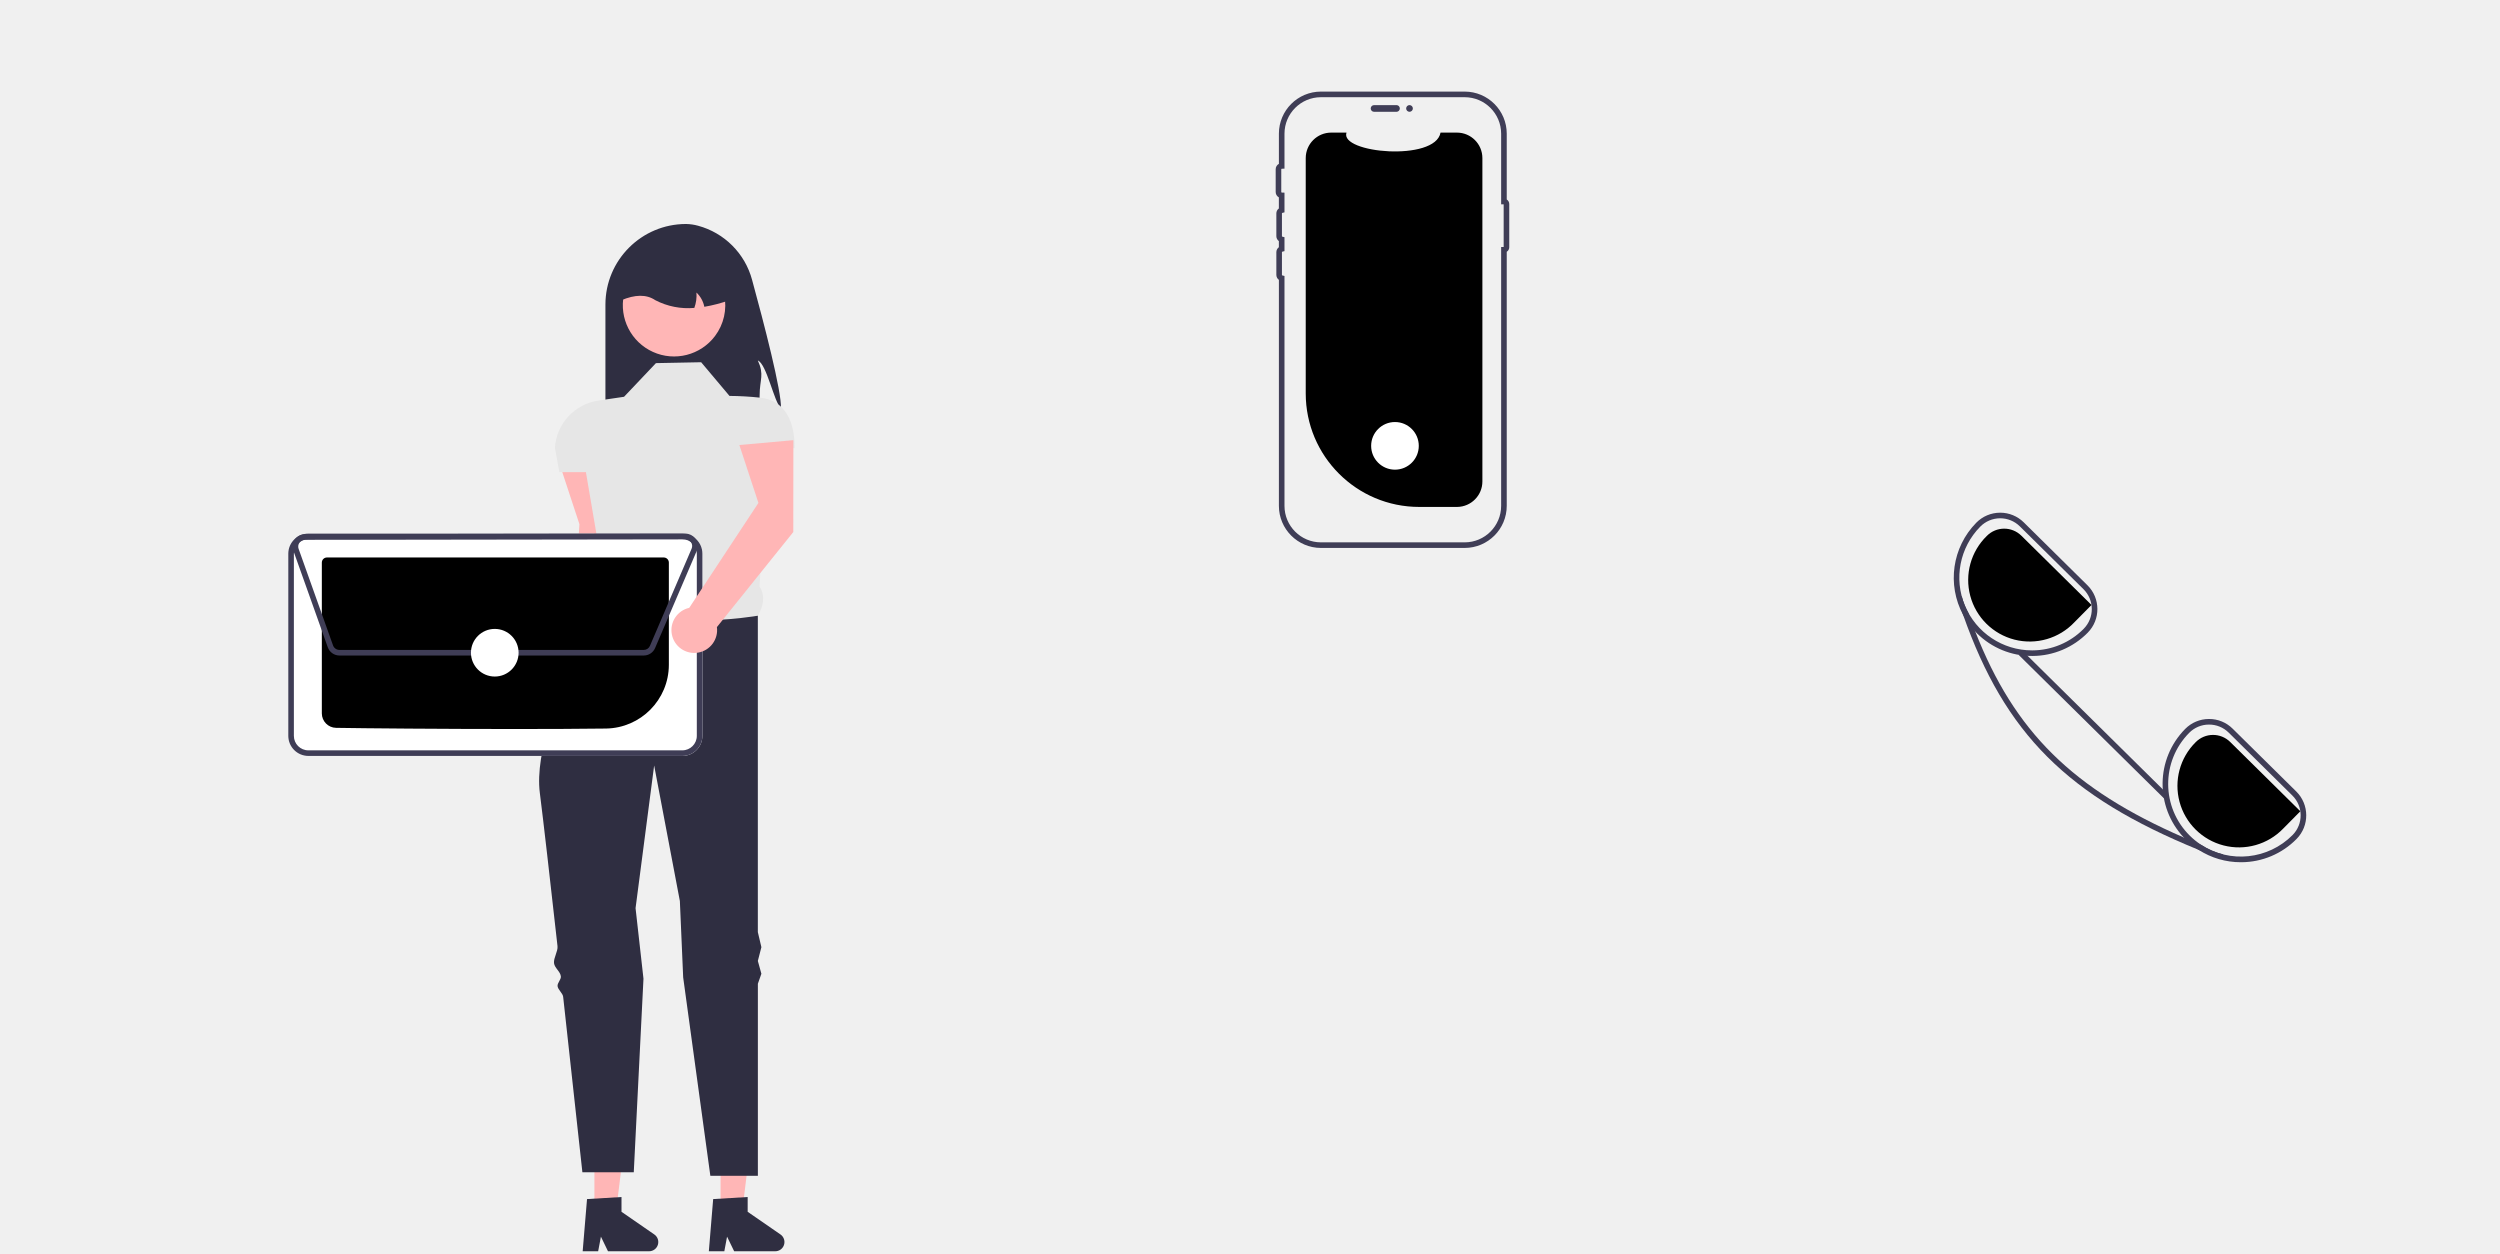
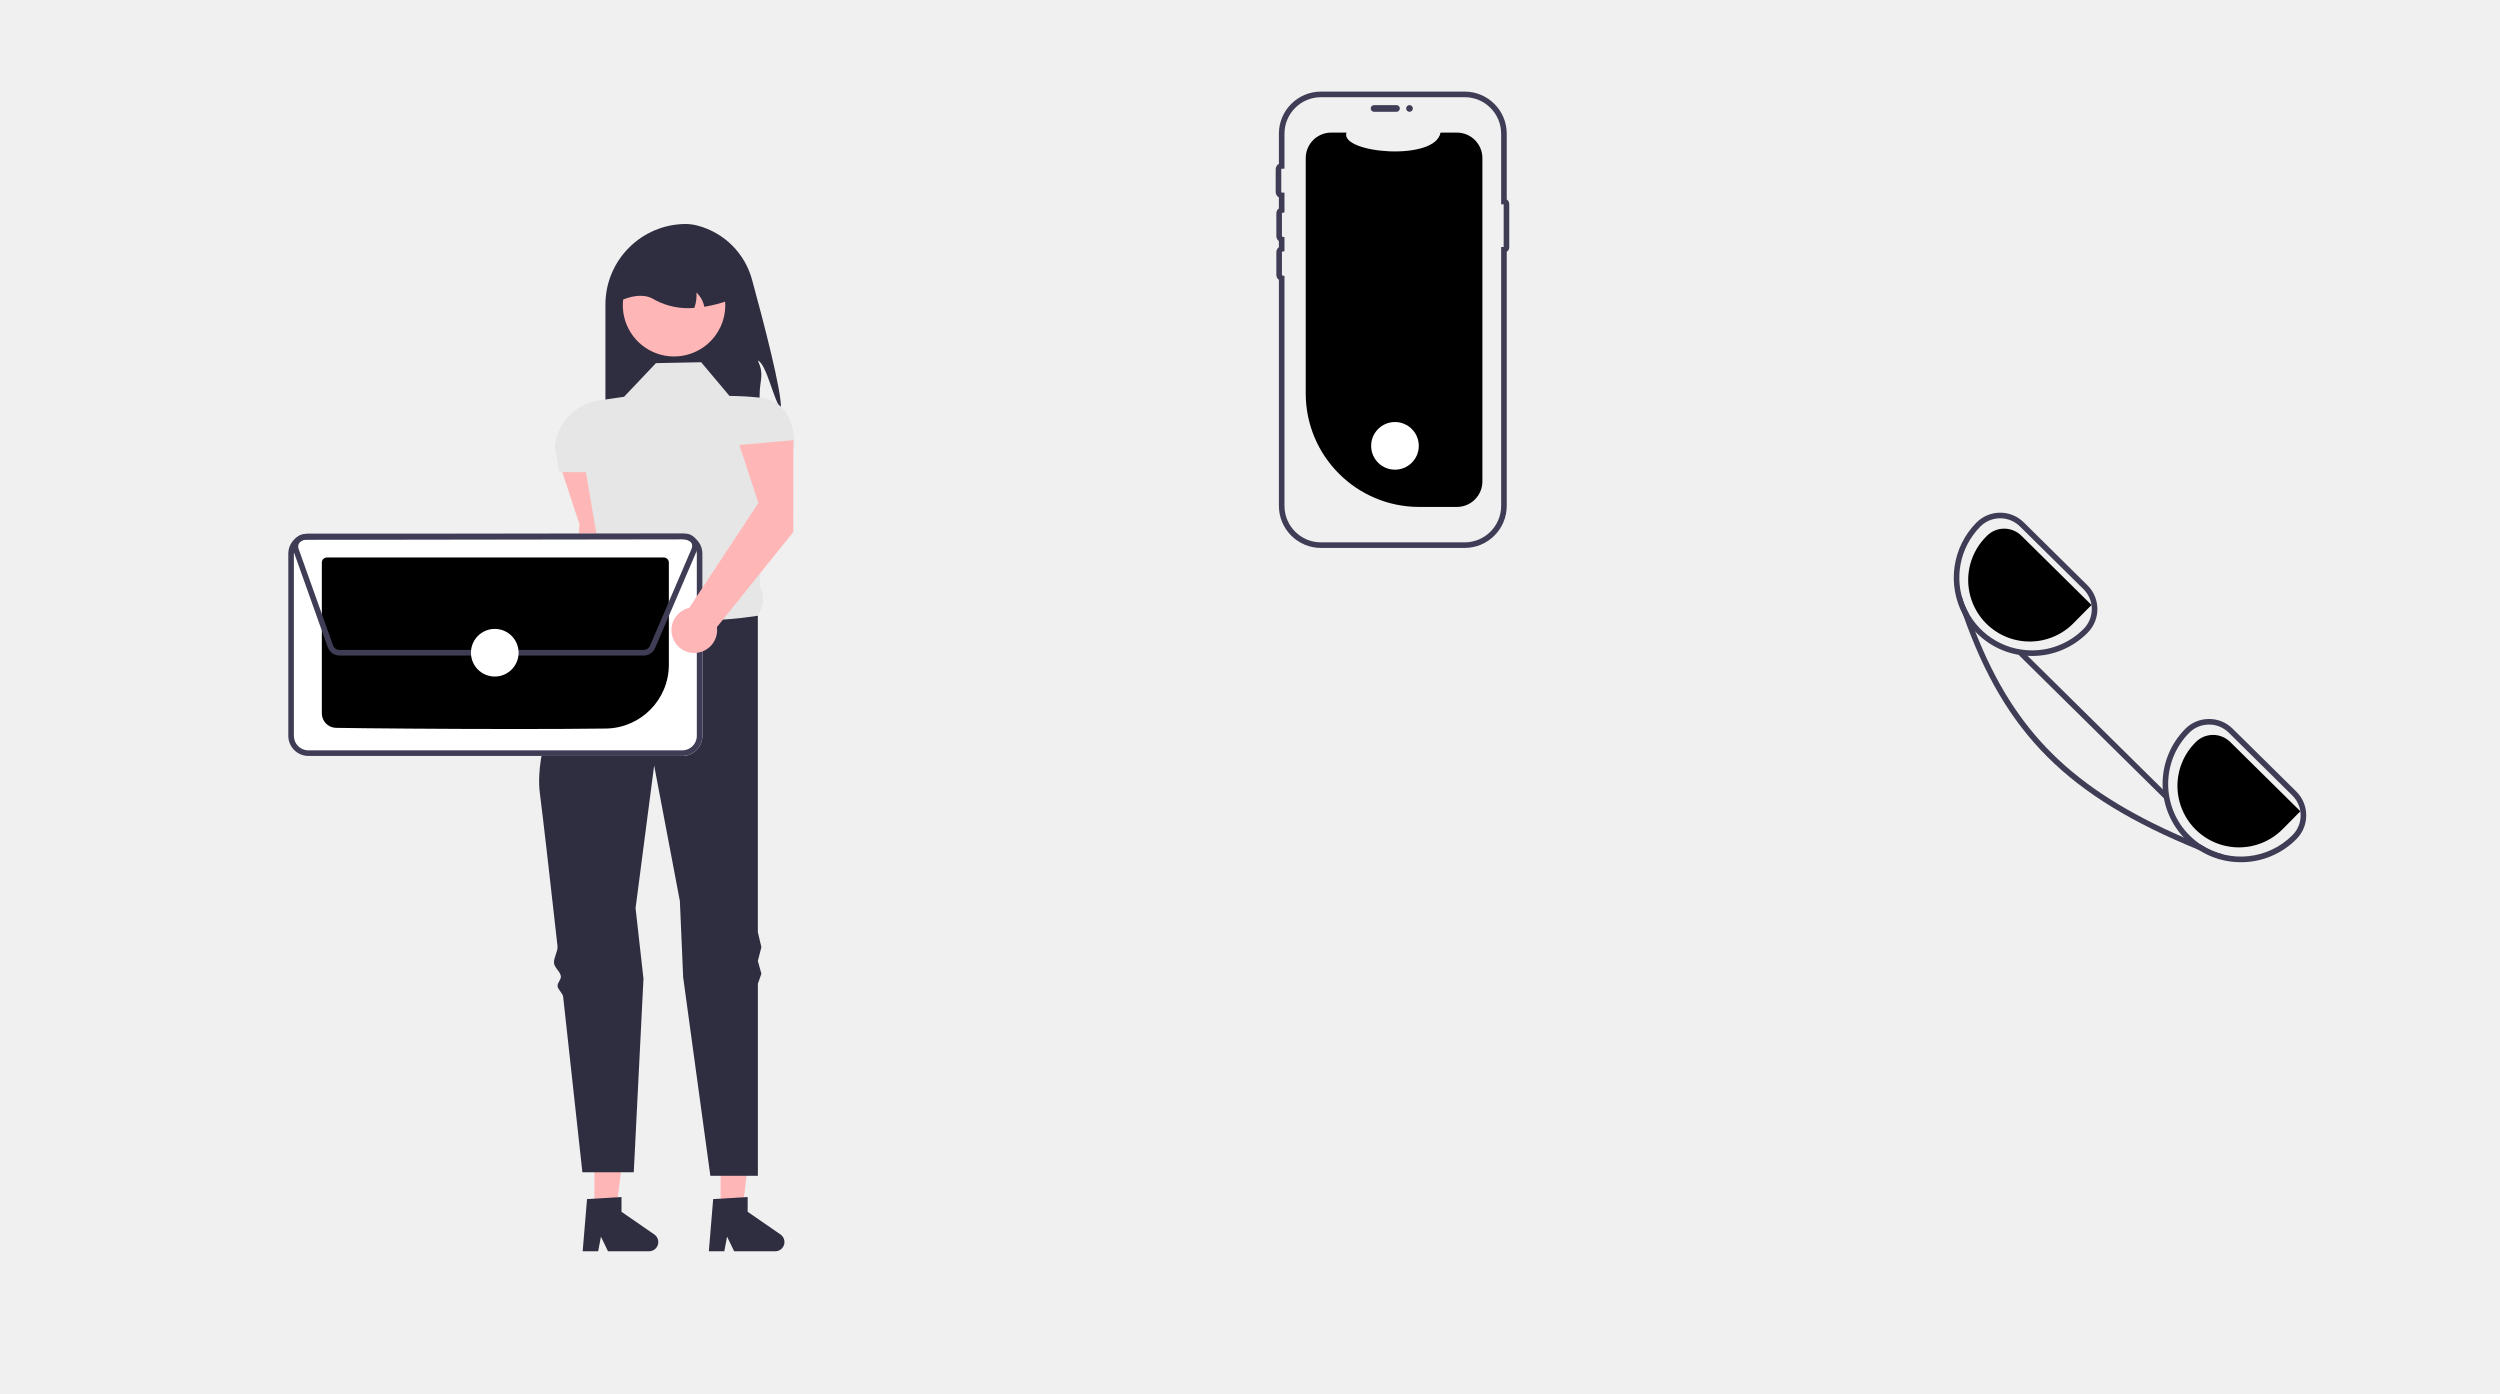
- <svg xmlns="http://www.w3.org/2000/svg" viewBox="0 0 894.25 448.28">
+ <svg xmlns="http://www.w3.org/2000/svg" viewBox="0 0 894.25 498.28">
  <path fill="#f0f0f0" d="M294.5 448.28q-40.48 0-80.83-1.45c-38.45-1.38-78.2-2.8-115.14-23.3-25.85-14.33-48.74-37.32-66.2-66.5a223.77 223.77 0 0 1-25.36-63.6 261.48 261.48 0 0 1 .95-123.78 219.83 219.83 0 0 1 14.74-40.4C49.6 73.45 98.75 36 157.49 26.49a6.8 6.8 0 0 1 1.46-.03c.26.02.53.03.8.02l.34-.11a16.88 16.88 0 0 1 2.72-.7c90.6-13.49 186.37 13.8 276.95 78.91 70.05 50.36 162.87 77.47 283.78 82.9l1.72.08c33.66 1.94 66.22 15.81 94.16 40.14 27.58 24 48.29 56.03 59.89 92.62a209.3 209.3 0 0 1 3.88 13.8 26.04 26.04 0 0 1-6.94 24.7l-.3.31c-.73.72-1.49 1.41-2.27 2.06l-.92.75c-7.72 6.37-13.83 11.4-21.13 15.3a64.98 64.98 0 0 1-15.42 5.82 2270.01 2270.01 0 0 1-88.94 19.8 2338.77 2338.77 0 0 1-175.05 28.37 2269.14 2269.14 0 0 1-277.73 17.05ZM158.25 28.44a3.5 3.5 0 0 0-.54.03C99.53 37.9 50.85 74.97 24.18 130.22a217.62 217.62 0 0 0-14.6 40 259.19 259.19 0 0 0-.94 122.68 221.62 221.62 0 0 0 25.13 63c17.28 28.88 39.94 51.65 65.51 65.83 36.62 20.3 76.18 21.73 114.44 23.1a2266.31 2266.31 0 0 0 358.31-15.6 2337.25 2337.25 0 0 0 174.94-28.34c29.53-5.95 59.43-12.6 88.88-19.79a63.36 63.36 0 0 0 15.05-5.67c7.15-3.83 13.2-8.81 20.85-15.12l.92-.75a31.7 31.7 0 0 0 1.96-1.76l.18-.2c6.29-6.33 8.73-14.7 6.7-22.93a206.85 206.85 0 0 0-3.84-13.66c-23.69-74.75-84.97-127.57-152.5-131.45l-1.7-.09c-55.23-2.48-103.56-9.34-147.75-20.99-52.75-13.9-98.8-34.83-136.88-62.2-90.24-64.86-185.6-92.05-275.8-78.63a15.47 15.47 0 0 0-2.49.65l-.62.17a9.37 9.37 0 0 1-1.06-.01l-.6-.02Z" />
  <path fill="#2f2e41" d="M279.33 146.06c-2.5-2.4-5.06-15.77-8.25-17.12 2.39 5.27.66 6.66.64 12.44a39.12 39.12 0 0 1-1.14 9.75h-54.02v-42.16a28.85 28.85 0 0 1 28.85-28.85 17.21 17.21 0 0 1 4.27.62 27.43 27.43 0 0 1 19.35 19.4c4.12 15.06 10.67 40.12 10.3 45.92Z" />
  <path fill="#ffb6b6" d="m219.73 197.92.03-32.86-19.32 1.73 6.82 20.72-3.2 52.1a8.17 8.17 0 1 0 9.9 6.89ZM257.75 432.76h7.8l3.71-30.1h-11.52l.01 30.1z" />
  <path fill="#2f2e41" d="m255.1 428.91 12.34-.74v5.29l11.73 8.1a3.3 3.3 0 0 1-1.88 6.02h-14.68l-2.54-5.23-.98 5.23h-5.54Z" />
  <path fill="#ffb6b6" d="M212.62 432.76h7.81l3.71-30.1h-11.52v30.1z" />
  <path fill="#2f2e41" d="m209.98 428.91 12.33-.74v5.29l11.73 8.1a3.3 3.3 0 0 1-1.87 6.02h-14.69l-2.53-5.23-.99 5.23h-5.54Z" />
  <path fill="#e6e6e6" d="m250.8 129.57-16.17.32-11.41 12.04-9.15 1.35a18.27 18.27 0 0 0-15.58 16.9l1.59 8.7h9.5l5.5 32.3c-2.13 5.45-2.28 9.76 2.11 11.45l13.63 25.67 40.26-18.06c2.05-3.51 2.7-7.04.61-10.47l2.88-49.45h9.68c0-9.25-3.13-17.04-12.32-18.07a108.65 108.65 0 0 0-10.99-.63Z" />
  <path fill="#2f2e41" d="M271.08 220.24s-39.3 6.97-53.89-7.61c0 0-1.48 2.51-3.7 6.68-.65 1.2-1.89 2-2.64 3.46-.68 1.32-2.43 2.94-3.17 4.44-.6 1.2.36 2.78-.26 4.08-7.46 15.66-16.19 37.76-14.32 52.35 1.2 9.4 3.7 31.3 6.32 54.81.2 1.84-1.45 4.2-1.25 6.05.2 1.75 2.26 2.99 2.45 4.74.13 1.16-1.3 2.34-1.18 3.5.14 1.28 1.85 2.53 2 3.8 3.59 32.46 6.88 62.78 6.88 62.78h18.38l3.47-69.24-2.83-25.23 6.65-51.04 9.2 48.5 1.18 27.3 9.72 70.97h17v-68.7l1.26-3.57-1.27-4.58 1.27-4.93-1.27-5.38Z" />
  <path fill="#ffb6b6" d="M255.76 120.2a18.33 18.33 0 1 1 3.17-15.32c.06.22.1.44.14.67a18.3 18.3 0 0 1-3.31 14.65Z" />
  <path fill="#2f2e41" d="M251.94 109.74a9.63 9.63 0 0 0-2.82-5.1 13.14 13.14 0 0 1-.76 5.5 25.4 25.4 0 0 1-13.95-2.76c-3.24-2.2-7.35-2-12.14 0a17.75 17.75 0 0 1 17.75-17.75h3.17a17.76 17.76 0 0 1 17.75 17.75 52.85 52.85 0 0 1-9 2.36Z" />
  <circle cx="113.25" cy="285" r="51" fill="#f0f0f0" />
  <circle cx="438.25" cy="51" r="51" fill="#f0f0f0" />
  <circle cx="843.25" cy="293" r="51" fill="#f0f0f0" />
  <path d="M530.25 56.56v115.65a9.12 9.12 0 0 1-9.02 9.12.8.8 0 0 1-.1 0h-13.46a40.6 40.6 0 0 1-40.61-40.6V56.55a9.12 9.12 0 0 1 9.12-9.12h5.46c-2.53 7.37 31.76 10.47 33.64 0h5.85a9.12 9.12 0 0 1 9.12 9.12Z" />
  <path fill="#3f3d56" d="M490.3 38.8a1.2 1.2 0 0 1 1.2-1.2h8.13a1.2 1.2 0 0 1 0 2.39h-8.13a1.2 1.2 0 0 1-1.2-1.2Z" />
  <path fill="#3f3d56" d="M523.92 196H472.5a15.06 15.06 0 0 1-15.04-15.05v-80.84a2.19 2.19 0 0 1-.91-1.78V90.2a2.19 2.19 0 0 1 .9-1.77v-2.19a2.19 2.19 0 0 1-.9-1.78v-8.13a2.19 2.19 0 0 1 .9-1.77V70.6a2.18 2.18 0 0 1-1.14-1.93v-8.13a2.18 2.18 0 0 1 1.15-1.93v-10.8a15.06 15.06 0 0 1 15.04-15.05h51.42a15.06 15.06 0 0 1 15.04 15.04v23.56a1.89 1.89 0 0 1 .9 1.6v15.5a1.89 1.89 0 0 1-.9 1.6v90.88A15.06 15.06 0 0 1 523.92 196ZM472.5 34.77a13.06 13.06 0 0 0-13.04 13.04v12.51l-.97.04a.2.2 0 0 0-.18.2v8.12a.2.2 0 0 0 .18.2l.97.03v7.05l-.76.19a.2.2 0 0 0-.15.18v8.13a.2.2 0 0 0 .15.2l.76.18v4.99l-.76.19a.2.2 0 0 0-.15.18v8.13a.2.2 0 0 0 .15.2l.76.18v82.24A13.06 13.06 0 0 0 472.5 194h51.42a13.06 13.06 0 0 0 13.04-13.05v-92.6h.9V73.09h-.9V47.81a13.06 13.06 0 0 0-13.04-13.04Z" />
  <circle cx="504.18" cy="38.79" r="1.2" fill="#3f3d56" />
  <path fill="#fff" d="M244.08 270.4H110.29a7.19 7.19 0 0 1-7.17-7.17v-65.19a7.19 7.19 0 0 1 7.17-7.17h133.79a7.19 7.19 0 0 1 7.17 7.17v65.2a7.19 7.19 0 0 1-7.17 7.16Z" />
  <path fill="#3f3d56" d="M244.08 270.4H110.29a7.19 7.19 0 0 1-7.17-7.17v-65.19a7.19 7.19 0 0 1 7.17-7.17h133.79a7.19 7.19 0 0 1 7.17 7.17v65.2a7.19 7.19 0 0 1-7.17 7.16Zm-133.79-77.52a5.19 5.19 0 0 0-5.17 5.17v65.18a5.18 5.18 0 0 0 5.17 5.17h133.79a5.19 5.19 0 0 0 5.17-5.17v-65.19a5.19 5.19 0 0 0-5.17-5.16Z" />
  <path d="M184.36 260.77c-26.39 0-53.9-.25-64.17-.42a5.18 5.18 0 0 1-5.07-5.15v-53.96a1.83 1.83 0 0 1 1.83-1.83h120.47a1.83 1.83 0 0 1 1.83 1.82v36.61a22.84 22.84 0 0 1-22.46 22.76c-9.57.12-20.9.17-32.43.17Z" />
  <path fill="#3f3d56" d="M230.27 234.48H121.41a4.44 4.44 0 0 1-4.16-2.94l-12.32-34.56a4.42 4.42 0 0 1 4.15-5.9l136.08-.2a4.42 4.42 0 0 1 4.36 5.2l.1.04-.39.92-14.9 34.76a4.41 4.41 0 0 1-4.06 2.68Zm14.9-41.6-136.08.2a2.42 2.42 0 0 0-2.28 3.23l12.32 34.56a2.43 2.43 0 0 0 2.28 1.61h108.86a2.41 2.41 0 0 0 2.22-1.47l14.9-34.75.73.31-.73-.31a2.42 2.42 0 0 0-2.23-3.38Z" />
  <circle cx="176.98" cy="233.48" r="8.52" fill="#fff" />
  <circle cx="498.98" cy="159.48" r="8.52" fill="#fff" />
  <path fill="#3f3d56" d="m821.38 283.12-22.77-22.48a11.88 11.88 0 0 0-8.43-3.46h-.08a11.91 11.91 0 0 0-8.46 3.56 28 28 0 0 0-.5 38.84l.75.76a27.25 27.25 0 0 0 4.56 3.65 27.68 27.68 0 0 0 15.1 4.43h.18a27.83 27.83 0 0 0 19.75-8.32 12.02 12.02 0 0 0-.1-16.98Zm-1.32 15.57a26.1 26.1 0 0 1-32.76 3.48 26.79 26.79 0 0 1-4.01-3.25 26 26 0 0 1-.23-36.77 9.91 9.91 0 0 1 7.06-2.97h.06a9.91 9.91 0 0 1 7.02 2.88l22.77 22.49a10 10 0 0 1 .09 14.14ZM746.67 209.34l-22.77-22.49a11.93 11.93 0 0 0-8.43-3.46h-.07a11.95 11.95 0 0 0-8.47 3.57 28.08 28.08 0 0 0-4.72 33v.01a27.56 27.56 0 0 0 4.34 5.93c.19.22.4.44.63.66a27.84 27.84 0 0 0 19.67 8.08h.18a27.85 27.85 0 0 0 19.75-8.33 12 12 0 0 0-.11-16.97Zm-1.32 15.57a25.86 25.86 0 0 1-18.33 7.73h-.17a26 26 0 0 1-18.5-44.27 10 10 0 0 1 14.15-.09l22.77 22.48a10.02 10.02 0 0 1 .08 14.15Z" />
  <path d="m822.83 290.19-25.1-24.8a8.73 8.73 0 0 0-12.33.08 22 22 0 1 0 31.3 30.92ZM748.13 216.4l-25.1-24.79a8.73 8.73 0 0 0-12.33.08A22 22 0 1 0 742 222.6Z" />
  <path fill="#3f3d56" d="m795.25 305.63-.6 1.58q-4.23-1.6-8.2-3.22c-46.88-19.13-69.26-41.52-84.23-84.02l-.01-.01q-1.07-3-2.07-6.14l1.58-.51a25.54 25.54 0 0 0 2.3 5.78q1.23 3.5 2.53 6.81c14.07 35.87 34.82 56.37 74.6 73.68q3 1.3 6.15 2.59a26.09 26.09 0 0 0 7.95 3.46Z" />
  <path fill="#3f3d56" d="m722.07 234.25 1.41-1.43 51.94 51.3-1.4 1.42z" />
  <path fill="#ffb6b6" d="m283.76 190.31.03-32.86-19.32 1.73 6.82 20.72-24.75 37.52a8.17 8.17 0 1 0 9.9 6.89Z" />
</svg>
